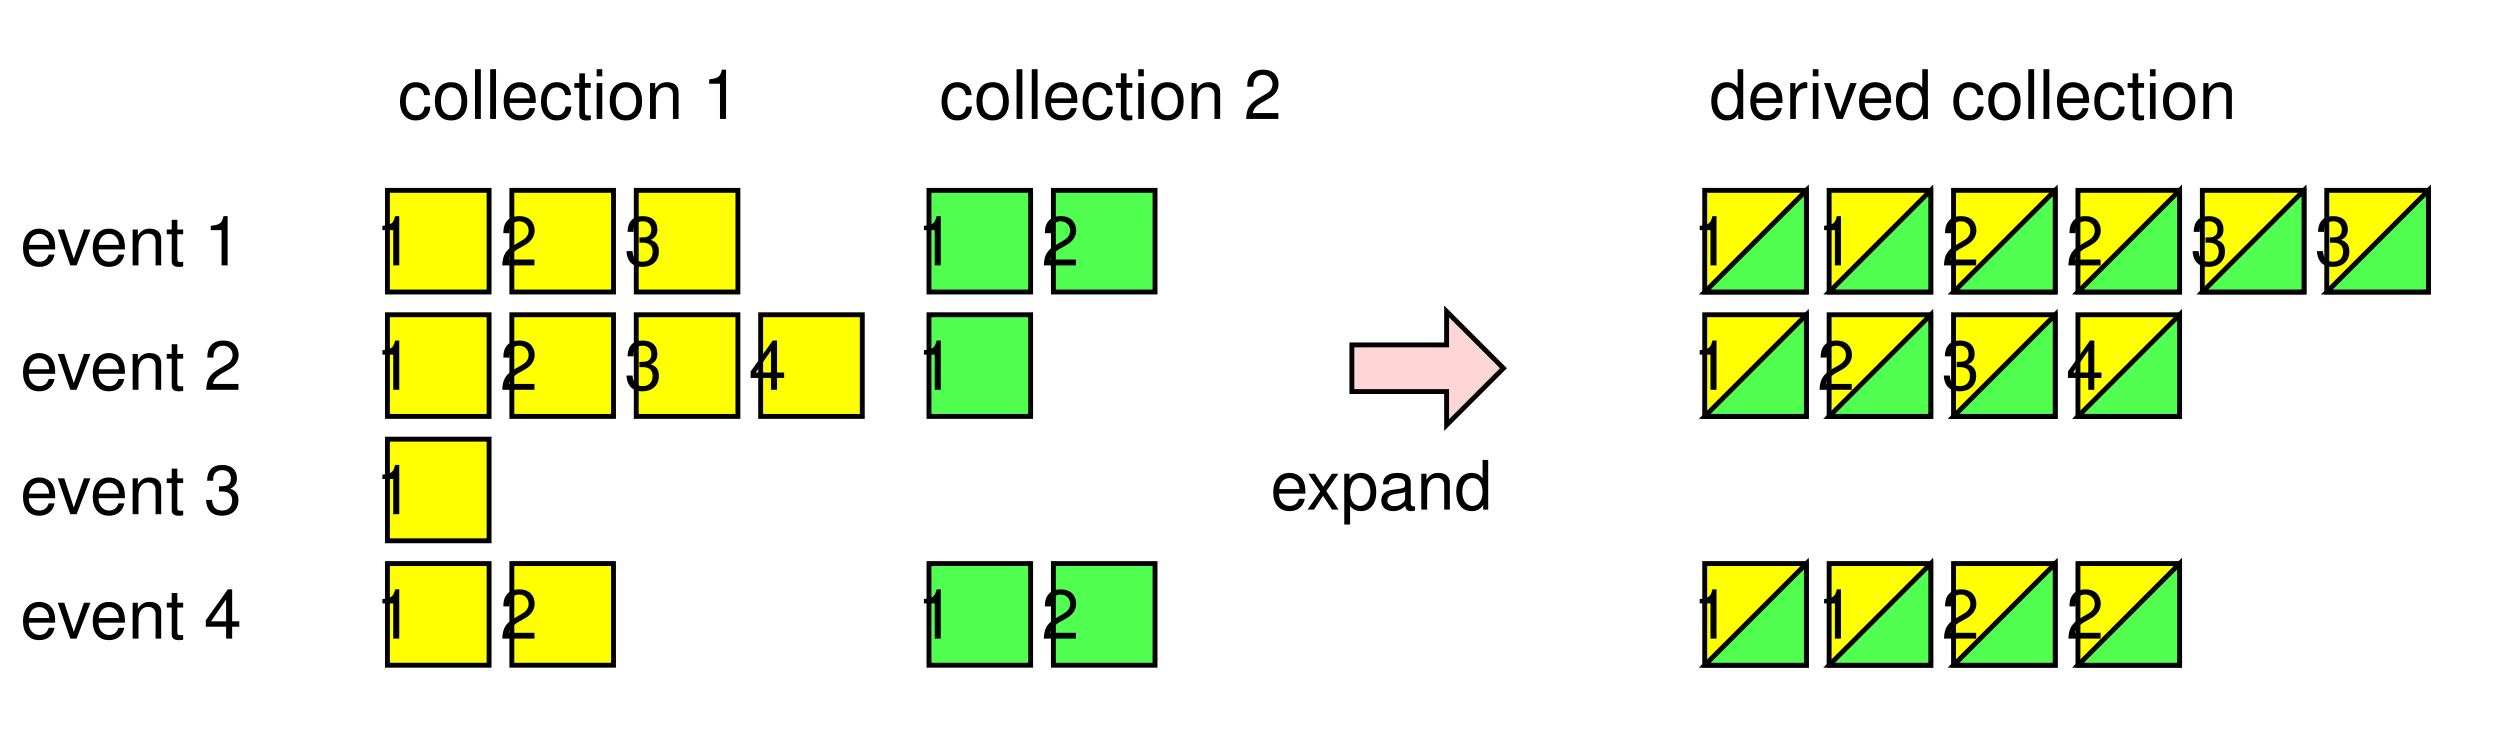
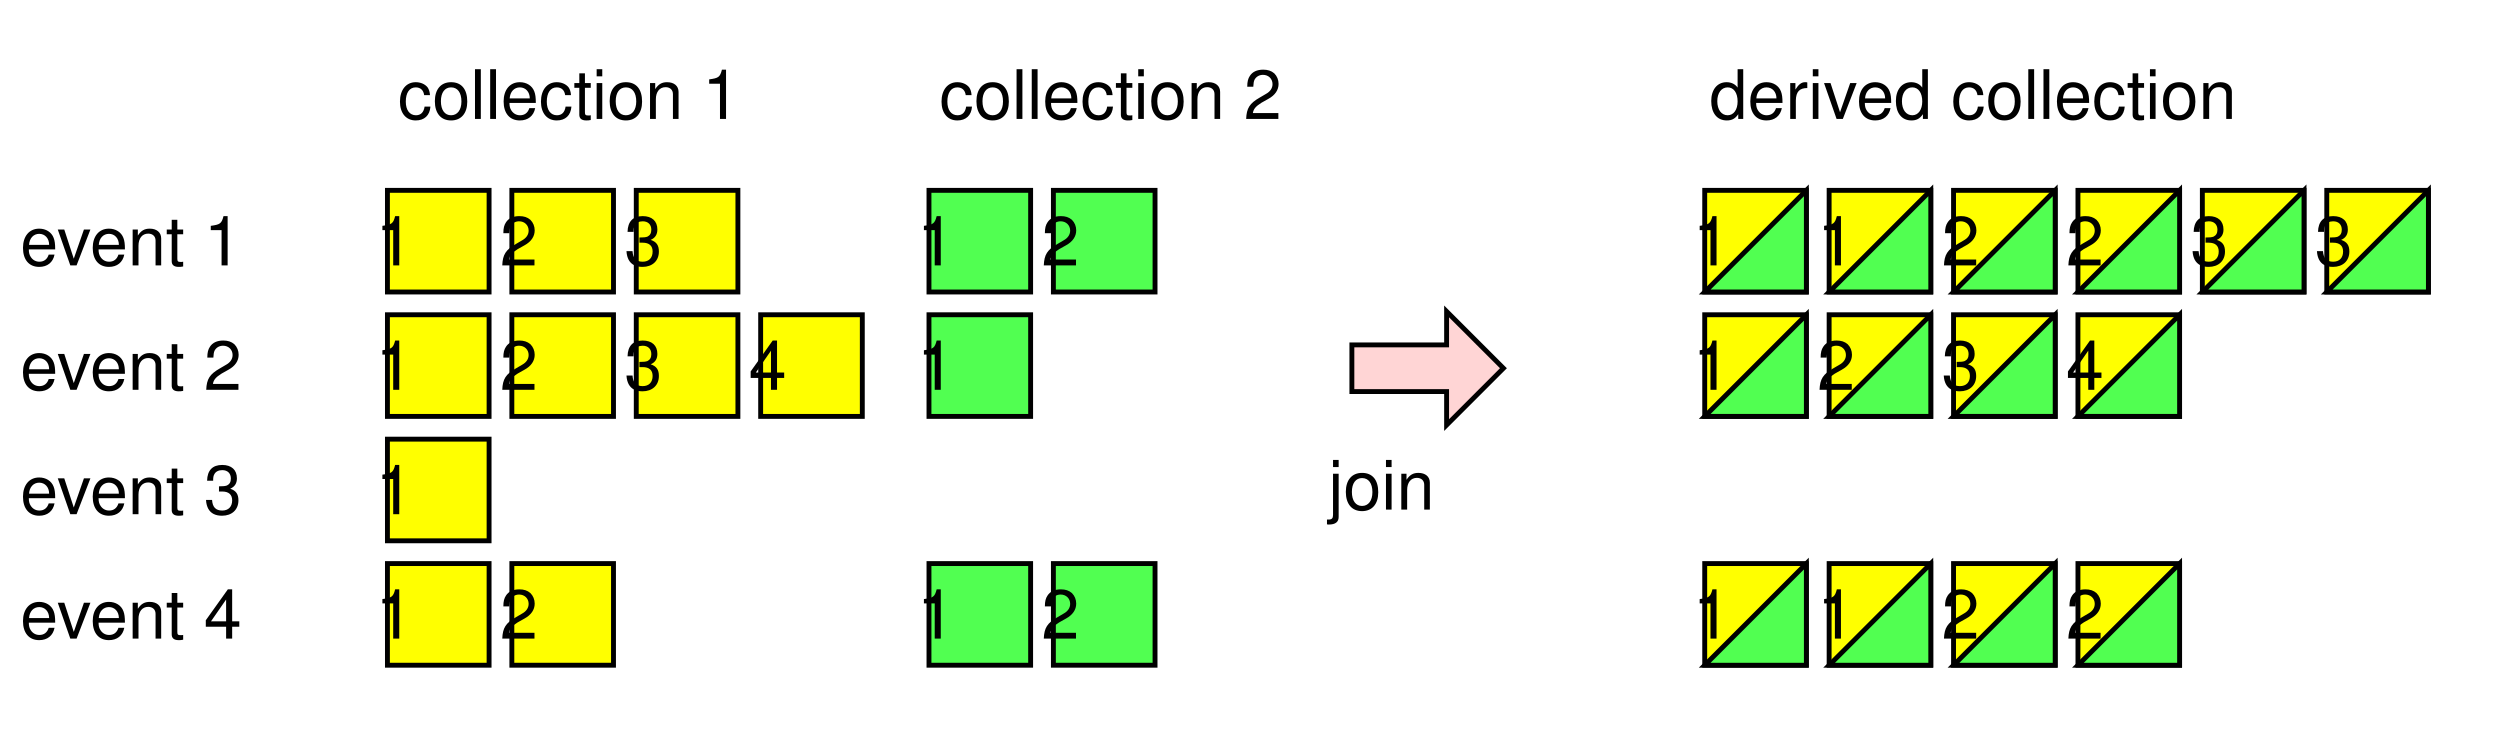
<svg xmlns="http://www.w3.org/2000/svg" width="180.77mm" height="53.277mm" viewBox="0 0 180.77 53.277" version="1.1" id="svg1060">
  <defs id="defs1054">
    <mask maskUnits="userSpaceOnUse" id="mask1859">
      <path id="path1861" d="m 122.012,128.036 v 7.35 h -7.35 z" style="opacity:1;vector-effect:none;fill:#51ff51;fill-opacity:1;fill-rule:evenodd;stroke:#000000;stroke-width:0.353;stroke-linecap:butt;stroke-linejoin:miter;stroke-miterlimit:4;stroke-dasharray:none;stroke-dashoffset:0;stroke-opacity:1" />
    </mask>
  </defs>
  <g id="layer1" transform="translate(-12.56439,-103.6894)">
    <rect y="117.453" x="40.579" height="7.35" width="7.35" id="rect1021" style="opacity:1;vector-effect:none;fill:#ffff00;fill-opacity:1;fill-rule:evenodd;stroke:#000000;stroke-width:0.353;stroke-linecap:butt;stroke-linejoin:miter;stroke-miterlimit:4;stroke-dasharray:none;stroke-dashoffset:0;stroke-opacity:1" />
    <text id="text1025" y="122.879" x="44.52" style="font-style:normal;font-variant:normal;font-weight:normal;font-stretch:normal;font-size:4.939px;line-height:1.25;font-family:'Nimbus Sans L';-inkscape-font-specification:'Nimbus Sans L';text-align:center;letter-spacing:0px;word-spacing:0px;text-anchor:middle;fill:#000000;fill-opacity:1;stroke:none;stroke-width:0.265" xml:space="preserve">
      <tspan style="text-align:center;text-anchor:middle;stroke-width:0.265" y="122.879" x="44.52" id="tspan1023">1</tspan>
    </text>
    <rect style="opacity:1;vector-effect:none;fill:#ffff00;fill-opacity:1;fill-rule:evenodd;stroke:#000000;stroke-width:0.353;stroke-linecap:butt;stroke-linejoin:miter;stroke-miterlimit:4;stroke-dasharray:none;stroke-dashoffset:0;stroke-opacity:1" id="rect1027" width="7.35" height="7.35" x="49.575" y="117.453" />
    <text xml:space="preserve" style="font-style:normal;font-variant:normal;font-weight:normal;font-stretch:normal;font-size:4.939px;line-height:1.25;font-family:'Nimbus Sans L';-inkscape-font-specification:'Nimbus Sans L';text-align:center;letter-spacing:0px;word-spacing:0px;text-anchor:middle;fill:#000000;fill-opacity:1;stroke:none;stroke-width:0.265" x="53.516" y="122.879" id="text1031">
      <tspan id="tspan1029" x="53.516" y="122.879" style="text-align:center;text-anchor:middle;stroke-width:0.265">2</tspan>
    </text>
    <rect y="117.453" x="58.571" height="7.35" width="7.35" id="rect1033" style="opacity:1;vector-effect:none;fill:#ffff00;fill-opacity:1;fill-rule:evenodd;stroke:#000000;stroke-width:0.353;stroke-linecap:butt;stroke-linejoin:miter;stroke-miterlimit:4;stroke-dasharray:none;stroke-dashoffset:0;stroke-opacity:1" />
    <text id="text1037" y="122.879" x="62.511" style="font-style:normal;font-variant:normal;font-weight:normal;font-stretch:normal;font-size:4.939px;line-height:1.25;font-family:'Nimbus Sans L';-inkscape-font-specification:'Nimbus Sans L';text-align:center;letter-spacing:0px;word-spacing:0px;text-anchor:middle;fill:#000000;fill-opacity:1;stroke:none;stroke-width:0.265" xml:space="preserve">
      <tspan style="text-align:center;text-anchor:middle;stroke-width:0.265" y="122.879" x="62.511" id="tspan1035">3</tspan>
    </text>
    <rect style="opacity:1;vector-effect:none;fill:#51ff51;fill-opacity:1;fill-rule:evenodd;stroke:#000000;stroke-width:0.353;stroke-linecap:butt;stroke-linejoin:miter;stroke-miterlimit:4;stroke-dasharray:none;stroke-dashoffset:0;stroke-opacity:1" id="rect1009" width="7.35" height="7.35" x="79.737" y="117.453" />
    <text xml:space="preserve" style="font-style:normal;font-variant:normal;font-weight:normal;font-stretch:normal;font-size:4.939px;line-height:1.25;font-family:'Nimbus Sans L';-inkscape-font-specification:'Nimbus Sans L';text-align:center;letter-spacing:0px;word-spacing:0px;text-anchor:middle;fill:#000000;fill-opacity:1;stroke:none;stroke-width:0.265" x="83.678" y="122.879" id="text1013">
      <tspan id="tspan1011" x="83.678" y="122.879" style="text-align:center;text-anchor:middle;stroke-width:0.265">1</tspan>
    </text>
    <rect y="117.453" x="88.733" height="7.35" width="7.35" id="rect1015" style="opacity:1;vector-effect:none;fill:#51ff51;fill-opacity:1;fill-rule:evenodd;stroke:#000000;stroke-width:0.353;stroke-linecap:butt;stroke-linejoin:miter;stroke-miterlimit:4;stroke-dasharray:none;stroke-dashoffset:0;stroke-opacity:1" />
    <text id="text1019" y="122.879" x="92.674" style="font-style:normal;font-variant:normal;font-weight:normal;font-stretch:normal;font-size:4.939px;line-height:1.25;font-family:'Nimbus Sans L';-inkscape-font-specification:'Nimbus Sans L';text-align:center;letter-spacing:0px;word-spacing:0px;text-anchor:middle;fill:#000000;fill-opacity:1;stroke:none;stroke-width:0.265" xml:space="preserve">
      <tspan style="text-align:center;text-anchor:middle;stroke-width:0.265" y="122.879" x="92.674" id="tspan1017">2</tspan>
    </text>
    <rect style="opacity:1;vector-effect:none;fill:#ffff00;fill-opacity:1;fill-rule:evenodd;stroke:#000000;stroke-width:0.353;stroke-linecap:butt;stroke-linejoin:miter;stroke-miterlimit:4;stroke-dasharray:none;stroke-dashoffset:0;stroke-opacity:1" id="rect1674" width="7.35" height="7.35" x="40.579" y="126.449" />
    <text xml:space="preserve" style="font-style:normal;font-variant:normal;font-weight:normal;font-stretch:normal;font-size:4.939px;line-height:1.25;font-family:'Nimbus Sans L';-inkscape-font-specification:'Nimbus Sans L';text-align:center;letter-spacing:0px;word-spacing:0px;text-anchor:middle;fill:#000000;fill-opacity:1;stroke:none;stroke-width:0.265" x="44.52" y="131.874" id="text1678">
      <tspan id="tspan1676" x="44.52" y="131.874" style="text-align:center;text-anchor:middle;stroke-width:0.265">1</tspan>
    </text>
    <rect y="126.449" x="49.575" height="7.35" width="7.35" id="rect1680" style="opacity:1;vector-effect:none;fill:#ffff00;fill-opacity:1;fill-rule:evenodd;stroke:#000000;stroke-width:0.353;stroke-linecap:butt;stroke-linejoin:miter;stroke-miterlimit:4;stroke-dasharray:none;stroke-dashoffset:0;stroke-opacity:1" />
    <text id="text1684" y="131.874" x="53.516" style="font-style:normal;font-variant:normal;font-weight:normal;font-stretch:normal;font-size:4.939px;line-height:1.25;font-family:'Nimbus Sans L';-inkscape-font-specification:'Nimbus Sans L';text-align:center;letter-spacing:0px;word-spacing:0px;text-anchor:middle;fill:#000000;fill-opacity:1;stroke:none;stroke-width:0.265" xml:space="preserve">
      <tspan style="text-align:center;text-anchor:middle;stroke-width:0.265" y="131.874" x="53.516" id="tspan1682">2</tspan>
    </text>
    <rect style="opacity:1;vector-effect:none;fill:#ffff00;fill-opacity:1;fill-rule:evenodd;stroke:#000000;stroke-width:0.353;stroke-linecap:butt;stroke-linejoin:miter;stroke-miterlimit:4;stroke-dasharray:none;stroke-dashoffset:0;stroke-opacity:1" id="rect1686" width="7.35" height="7.35" x="58.571" y="126.449" />
    <text xml:space="preserve" style="font-style:normal;font-variant:normal;font-weight:normal;font-stretch:normal;font-size:4.939px;line-height:1.25;font-family:'Nimbus Sans L';-inkscape-font-specification:'Nimbus Sans L';text-align:center;letter-spacing:0px;word-spacing:0px;text-anchor:middle;fill:#000000;fill-opacity:1;stroke:none;stroke-width:0.265" x="62.511" y="131.874" id="text1690">
      <tspan id="tspan1688" x="62.511" y="131.874" style="text-align:center;text-anchor:middle;stroke-width:0.265">3</tspan>
    </text>
    <rect y="126.449" x="79.737" height="7.35" width="7.35" id="rect1692" style="opacity:1;vector-effect:none;fill:#51ff51;fill-opacity:1;fill-rule:evenodd;stroke:#000000;stroke-width:0.353;stroke-linecap:butt;stroke-linejoin:miter;stroke-miterlimit:4;stroke-dasharray:none;stroke-dashoffset:0;stroke-opacity:1" />
    <text id="text1696" y="131.874" x="83.678" style="font-style:normal;font-variant:normal;font-weight:normal;font-stretch:normal;font-size:4.939px;line-height:1.25;font-family:'Nimbus Sans L';-inkscape-font-specification:'Nimbus Sans L';text-align:center;letter-spacing:0px;word-spacing:0px;text-anchor:middle;fill:#000000;fill-opacity:1;stroke:none;stroke-width:0.265" xml:space="preserve">
      <tspan style="text-align:center;text-anchor:middle;stroke-width:0.265" y="131.874" x="83.678" id="tspan1694">1</tspan>
    </text>
    <rect y="126.449" x="67.566" height="7.35" width="7.35" id="rect1704" style="opacity:1;vector-effect:none;fill:#ffff00;fill-opacity:1;fill-rule:evenodd;stroke:#000000;stroke-width:0.353;stroke-linecap:butt;stroke-linejoin:miter;stroke-miterlimit:4;stroke-dasharray:none;stroke-dashoffset:0;stroke-opacity:1" />
    <text id="text1708" y="131.874" x="71.507" style="font-style:normal;font-variant:normal;font-weight:normal;font-stretch:normal;font-size:4.939px;line-height:1.25;font-family:'Nimbus Sans L';-inkscape-font-specification:'Nimbus Sans L';text-align:center;letter-spacing:0px;word-spacing:0px;text-anchor:middle;fill:#000000;fill-opacity:1;stroke:none;stroke-width:0.265" xml:space="preserve">
      <tspan style="text-align:center;text-anchor:middle;stroke-width:0.265" y="131.874" x="71.507" id="tspan1706">4</tspan>
    </text>
    <rect y="135.444" x="40.579" height="7.35" width="7.35" id="rect1710" style="opacity:1;vector-effect:none;fill:#ffff00;fill-opacity:1;fill-rule:evenodd;stroke:#000000;stroke-width:0.353;stroke-linecap:butt;stroke-linejoin:miter;stroke-miterlimit:4;stroke-dasharray:none;stroke-dashoffset:0;stroke-opacity:1" />
    <text id="text1714" y="140.87" x="44.52" style="font-style:normal;font-variant:normal;font-weight:normal;font-stretch:normal;font-size:4.939px;line-height:1.25;font-family:'Nimbus Sans L';-inkscape-font-specification:'Nimbus Sans L';text-align:center;letter-spacing:0px;word-spacing:0px;text-anchor:middle;fill:#000000;fill-opacity:1;stroke:none;stroke-width:0.265" xml:space="preserve">
      <tspan style="text-align:center;text-anchor:middle;stroke-width:0.265" y="140.87" x="44.52" id="tspan1712">1</tspan>
    </text>
    <rect y="144.44" x="40.579" height="7.35" width="7.35" id="rect1734" style="opacity:1;vector-effect:none;fill:#ffff00;fill-opacity:1;fill-rule:evenodd;stroke:#000000;stroke-width:0.353;stroke-linecap:butt;stroke-linejoin:miter;stroke-miterlimit:4;stroke-dasharray:none;stroke-dashoffset:0;stroke-opacity:1" />
    <text id="text1738" y="149.866" x="44.52" style="font-style:normal;font-variant:normal;font-weight:normal;font-stretch:normal;font-size:4.939px;line-height:1.25;font-family:'Nimbus Sans L';-inkscape-font-specification:'Nimbus Sans L';text-align:center;letter-spacing:0px;word-spacing:0px;text-anchor:middle;fill:#000000;fill-opacity:1;stroke:none;stroke-width:0.265" xml:space="preserve">
      <tspan style="text-align:center;text-anchor:middle;stroke-width:0.265" y="149.866" x="44.52" id="tspan1736">1</tspan>
    </text>
    <rect style="opacity:1;vector-effect:none;fill:#ffff00;fill-opacity:1;fill-rule:evenodd;stroke:#000000;stroke-width:0.353;stroke-linecap:butt;stroke-linejoin:miter;stroke-miterlimit:4;stroke-dasharray:none;stroke-dashoffset:0;stroke-opacity:1" id="rect1740" width="7.35" height="7.35" x="49.575" y="144.44" />
    <text xml:space="preserve" style="font-style:normal;font-variant:normal;font-weight:normal;font-stretch:normal;font-size:4.939px;line-height:1.25;font-family:'Nimbus Sans L';-inkscape-font-specification:'Nimbus Sans L';text-align:center;letter-spacing:0px;word-spacing:0px;text-anchor:middle;fill:#000000;fill-opacity:1;stroke:none;stroke-width:0.265" x="53.516" y="149.866" id="text1744">
      <tspan id="tspan1742" x="53.516" y="149.866" style="text-align:center;text-anchor:middle;stroke-width:0.265">2</tspan>
    </text>
    <rect y="144.44" x="79.737" height="7.35" width="7.35" id="rect1758" style="opacity:1;vector-effect:none;fill:#51ff51;fill-opacity:1;fill-rule:evenodd;stroke:#000000;stroke-width:0.353;stroke-linecap:butt;stroke-linejoin:miter;stroke-miterlimit:4;stroke-dasharray:none;stroke-dashoffset:0;stroke-opacity:1" />
    <text id="text1762" y="149.866" x="83.678" style="font-style:normal;font-variant:normal;font-weight:normal;font-stretch:normal;font-size:4.939px;line-height:1.25;font-family:'Nimbus Sans L';-inkscape-font-specification:'Nimbus Sans L';text-align:center;letter-spacing:0px;word-spacing:0px;text-anchor:middle;fill:#000000;fill-opacity:1;stroke:none;stroke-width:0.265" xml:space="preserve">
      <tspan style="text-align:center;text-anchor:middle;stroke-width:0.265" y="149.866" x="83.678" id="tspan1760">1</tspan>
    </text>
    <rect style="opacity:1;vector-effect:none;fill:#51ff51;fill-opacity:1;fill-rule:evenodd;stroke:#000000;stroke-width:0.353;stroke-linecap:butt;stroke-linejoin:miter;stroke-miterlimit:4;stroke-dasharray:none;stroke-dashoffset:0;stroke-opacity:1" id="rect1764" width="7.35" height="7.35" x="88.733" y="144.44" />
    <text xml:space="preserve" style="font-style:normal;font-variant:normal;font-weight:normal;font-stretch:normal;font-size:4.939px;line-height:1.25;font-family:'Nimbus Sans L';-inkscape-font-specification:'Nimbus Sans L';text-align:center;letter-spacing:0px;word-spacing:0px;text-anchor:middle;fill:#000000;fill-opacity:1;stroke:none;stroke-width:0.265" x="92.674" y="149.866" id="text1768">
      <tspan id="tspan1766" x="92.674" y="149.866" style="text-align:center;text-anchor:middle;stroke-width:0.265">2</tspan>
    </text>
    <path d="m 110.316,132.003 h 6.849 v 2.422 l 4.109,-4.109 -4.109,-4.109 v 2.422 h -6.849 z" style="opacity:1;vector-effect:none;fill:#ffd5d5;fill-opacity:1;stroke:#000000;stroke-width:0.353;stroke-linecap:butt;stroke-linejoin:miter;stroke-miterlimit:4;stroke-dasharray:none;stroke-dashoffset:0;stroke-opacity:1" id="path1177" />
    <text xml:space="preserve" style="font-style:normal;font-variant:normal;font-weight:normal;font-stretch:normal;font-size:4.939px;line-height:1.25;font-family:'Nimbus Sans L';-inkscape-font-specification:'Nimbus Sans L';text-align:center;letter-spacing:0px;word-spacing:0px;text-anchor:middle;fill:#000000;fill-opacity:1;stroke:none;stroke-width:0.265" x="115.885" y="140.539" id="text1187">
-       <tspan id="tspan1185" x="115.885" y="140.539" style="text-align:center;text-anchor:middle;stroke-width:0.265">expand</tspan>
+       <tspan id="tspan1185" x="115.885" y="140.539" style="text-align:center;text-anchor:middle;stroke-width:0.265">join</tspan>
    </text>
    <rect style="opacity:1;vector-effect:none;fill:#ffff00;fill-opacity:1;fill-rule:evenodd;stroke:#000000;stroke-width:0.353;stroke-linecap:butt;stroke-linejoin:miter;stroke-miterlimit:4;stroke-dasharray:none;stroke-dashoffset:0;stroke-opacity:1" id="rect1802" width="7.35" height="7.35" x="135.829" y="117.453" />
    <text xml:space="preserve" style="font-style:normal;font-variant:normal;font-weight:normal;font-stretch:normal;font-size:4.939px;line-height:1.25;font-family:'Nimbus Sans L';-inkscape-font-specification:'Nimbus Sans L';text-align:center;letter-spacing:0px;word-spacing:0px;text-anchor:middle;fill:#000000;fill-opacity:1;stroke:none;stroke-width:0.265" x="139.77" y="122.879" id="text1806">
      <tspan id="tspan1804" x="139.77" y="122.879" style="text-align:center;text-anchor:middle;stroke-width:0.265">1</tspan>
    </text>
    <rect y="117.453" x="144.825" height="7.35" width="7.35" id="rect1808" style="opacity:1;vector-effect:none;fill:#ffff00;fill-opacity:1;fill-rule:evenodd;stroke:#000000;stroke-width:0.353;stroke-linecap:butt;stroke-linejoin:miter;stroke-miterlimit:4;stroke-dasharray:none;stroke-dashoffset:0;stroke-opacity:1" />
    <text id="text1812" y="122.879" x="148.766" style="font-style:normal;font-variant:normal;font-weight:normal;font-stretch:normal;font-size:4.939px;line-height:1.25;font-family:'Nimbus Sans L';-inkscape-font-specification:'Nimbus Sans L';text-align:center;letter-spacing:0px;word-spacing:0px;text-anchor:middle;fill:#000000;fill-opacity:1;stroke:none;stroke-width:0.265" xml:space="preserve">
      <tspan style="text-align:center;text-anchor:middle;stroke-width:0.265" y="122.879" x="148.766" id="tspan1810">1</tspan>
    </text>
    <rect style="opacity:1;vector-effect:none;fill:#ffff00;fill-opacity:1;fill-rule:evenodd;stroke:#000000;stroke-width:0.353;stroke-linecap:butt;stroke-linejoin:miter;stroke-miterlimit:4;stroke-dasharray:none;stroke-dashoffset:0;stroke-opacity:1" id="rect1814" width="7.35" height="7.35" x="153.821" y="117.453" />
    <text xml:space="preserve" style="font-style:normal;font-variant:normal;font-weight:normal;font-stretch:normal;font-size:4.939px;line-height:1.25;font-family:'Nimbus Sans L';-inkscape-font-specification:'Nimbus Sans L';text-align:center;letter-spacing:0px;word-spacing:0px;text-anchor:middle;fill:#000000;fill-opacity:1;stroke:none;stroke-width:0.265" x="157.761" y="122.879" id="text1818">
      <tspan id="tspan1816" x="157.761" y="122.879" style="text-align:center;text-anchor:middle;stroke-width:0.265">2</tspan>
    </text>
    <rect y="117.453" x="162.817" height="7.35" width="7.35" id="rect1820" style="opacity:1;vector-effect:none;fill:#ffff00;fill-opacity:1;fill-rule:evenodd;stroke:#000000;stroke-width:0.353;stroke-linecap:butt;stroke-linejoin:miter;stroke-miterlimit:4;stroke-dasharray:none;stroke-dashoffset:0;stroke-opacity:1" />
    <text id="text1824" y="122.879" x="166.757" style="font-style:normal;font-variant:normal;font-weight:normal;font-stretch:normal;font-size:4.939px;line-height:1.25;font-family:'Nimbus Sans L';-inkscape-font-specification:'Nimbus Sans L';text-align:center;letter-spacing:0px;word-spacing:0px;text-anchor:middle;fill:#000000;fill-opacity:1;stroke:none;stroke-width:0.265" xml:space="preserve">
      <tspan style="text-align:center;text-anchor:middle;stroke-width:0.265" y="122.879" x="166.757" id="tspan1822">2</tspan>
    </text>
    <rect style="opacity:1;vector-effect:none;fill:#ffff00;fill-opacity:1;fill-rule:evenodd;stroke:#000000;stroke-width:0.353;stroke-linecap:butt;stroke-linejoin:miter;stroke-miterlimit:4;stroke-dasharray:none;stroke-dashoffset:0;stroke-opacity:1" id="rect1826" width="7.35" height="7.35" x="171.812" y="117.453" />
    <text xml:space="preserve" style="font-style:normal;font-variant:normal;font-weight:normal;font-stretch:normal;font-size:4.939px;line-height:1.25;font-family:'Nimbus Sans L';-inkscape-font-specification:'Nimbus Sans L';text-align:center;letter-spacing:0px;word-spacing:0px;text-anchor:middle;fill:#000000;fill-opacity:1;stroke:none;stroke-width:0.265" x="175.753" y="122.879" id="text1830">
      <tspan id="tspan1828" x="175.753" y="122.879" style="text-align:center;text-anchor:middle;stroke-width:0.265">3</tspan>
    </text>
    <rect y="117.453" x="180.808" height="7.35" width="7.35" id="rect1832" style="opacity:1;vector-effect:none;fill:#ffff00;fill-opacity:1;fill-rule:evenodd;stroke:#000000;stroke-width:0.353;stroke-linecap:butt;stroke-linejoin:miter;stroke-miterlimit:4;stroke-dasharray:none;stroke-dashoffset:0;stroke-opacity:1" />
    <text id="text1836" y="122.879" x="184.749" style="font-style:normal;font-variant:normal;font-weight:normal;font-stretch:normal;font-size:4.939px;line-height:1.25;font-family:'Nimbus Sans L';-inkscape-font-specification:'Nimbus Sans L';text-align:center;letter-spacing:0px;word-spacing:0px;text-anchor:middle;fill:#000000;fill-opacity:1;stroke:none;stroke-width:0.265" xml:space="preserve">
      <tspan style="text-align:center;text-anchor:middle;stroke-width:0.265" y="122.879" x="184.749" id="tspan1834">3</tspan>
    </text>
    <path style="opacity:1;vector-effect:none;fill:#51ff51;fill-opacity:1;fill-rule:evenodd;stroke:#000000;stroke-width:0.353;stroke-linecap:butt;stroke-linejoin:miter;stroke-miterlimit:4;stroke-dasharray:none;stroke-dashoffset:0;stroke-opacity:1" d="m 143.179,117.453 v 7.35 h -7.35 z" id="rect1838" />
    <text id="text1842" y="133.462" x="118.603" style="font-style:normal;font-variant:normal;font-weight:normal;font-stretch:normal;font-size:4.939px;line-height:1.25;font-family:'Nimbus Sans L';-inkscape-font-specification:'Nimbus Sans L';text-align:center;letter-spacing:0px;word-spacing:0px;text-anchor:middle;fill:#000000;fill-opacity:1;stroke:none;stroke-width:0.265" xml:space="preserve" mask="url(#mask1859)" transform="translate(21.16666,-10.58333)">
      <tspan style="text-align:center;text-anchor:middle;stroke-width:0.265" y="133.462" x="118.603" id="tspan1840">1</tspan>
    </text>
    <path id="path1863" d="m 152.175,117.453 v 7.35 h -7.35 z" style="opacity:1;vector-effect:none;fill:#51ff51;fill-opacity:1;fill-rule:evenodd;stroke:#000000;stroke-width:0.353;stroke-linecap:butt;stroke-linejoin:miter;stroke-miterlimit:4;stroke-dasharray:none;stroke-dashoffset:0;stroke-opacity:1" />
    <text mask="url(#mask1859)" xml:space="preserve" style="font-style:normal;font-variant:normal;font-weight:normal;font-stretch:normal;font-size:4.939px;line-height:1.25;font-family:'Nimbus Sans L';-inkscape-font-specification:'Nimbus Sans L';text-align:center;letter-spacing:0px;word-spacing:0px;text-anchor:middle;fill:#000000;fill-opacity:1;stroke:none;stroke-width:0.265" x="118.603" y="133.462" id="text1867" transform="translate(30.16249,-10.58333)">
      <tspan id="tspan1865" x="118.603" y="133.462" style="text-align:center;text-anchor:middle;stroke-width:0.265">2</tspan>
    </text>
    <path style="opacity:1;vector-effect:none;fill:#51ff51;fill-opacity:1;fill-rule:evenodd;stroke:#000000;stroke-width:0.353;stroke-linecap:butt;stroke-linejoin:miter;stroke-miterlimit:4;stroke-dasharray:none;stroke-dashoffset:0;stroke-opacity:1" d="m 161.171,117.453 v 7.35 h -7.35 z" id="path1869" />
    <text transform="translate(39.15833,-10.58333)" id="text1873" y="133.462" x="118.603" style="font-style:normal;font-variant:normal;font-weight:normal;font-stretch:normal;font-size:4.939px;line-height:1.25;font-family:'Nimbus Sans L';-inkscape-font-specification:'Nimbus Sans L';text-align:center;letter-spacing:0px;word-spacing:0px;text-anchor:middle;fill:#000000;fill-opacity:1;stroke:none;stroke-width:0.265" xml:space="preserve" mask="url(#mask1859)">
      <tspan style="text-align:center;text-anchor:middle;stroke-width:0.265" y="133.462" x="118.603" id="tspan1871">1</tspan>
    </text>
    <path id="path1875" d="m 170.166,117.453 v 7.35 h -7.35 z" style="opacity:1;vector-effect:none;fill:#51ff51;fill-opacity:1;fill-rule:evenodd;stroke:#000000;stroke-width:0.353;stroke-linecap:butt;stroke-linejoin:miter;stroke-miterlimit:4;stroke-dasharray:none;stroke-dashoffset:0;stroke-opacity:1" />
    <text mask="url(#mask1859)" xml:space="preserve" style="font-style:normal;font-variant:normal;font-weight:normal;font-stretch:normal;font-size:4.939px;line-height:1.25;font-family:'Nimbus Sans L';-inkscape-font-specification:'Nimbus Sans L';text-align:center;letter-spacing:0px;word-spacing:0px;text-anchor:middle;fill:#000000;fill-opacity:1;stroke:none;stroke-width:0.265" x="118.603" y="133.462" id="text1879" transform="translate(48.15416,-10.58333)">
      <tspan id="tspan1877" x="118.603" y="133.462" style="text-align:center;text-anchor:middle;stroke-width:0.265">2</tspan>
    </text>
    <path style="opacity:1;vector-effect:none;fill:#51ff51;fill-opacity:1;fill-rule:evenodd;stroke:#000000;stroke-width:0.353;stroke-linecap:butt;stroke-linejoin:miter;stroke-miterlimit:4;stroke-dasharray:none;stroke-dashoffset:0;stroke-opacity:1" d="m 179.162,117.453 v 7.35 h -7.35 z" id="path1881" />
    <text transform="translate(57.14999,-10.58333)" id="text1885" y="133.462" x="118.603" style="font-style:normal;font-variant:normal;font-weight:normal;font-stretch:normal;font-size:4.939px;line-height:1.25;font-family:'Nimbus Sans L';-inkscape-font-specification:'Nimbus Sans L';text-align:center;letter-spacing:0px;word-spacing:0px;text-anchor:middle;fill:#000000;fill-opacity:1;stroke:none;stroke-width:0.265" xml:space="preserve" mask="url(#mask1859)">
      <tspan style="text-align:center;text-anchor:middle;stroke-width:0.265" y="133.462" x="118.603" id="tspan1883">1</tspan>
    </text>
    <path id="path1887" d="m 188.158,117.453 v 7.35 h -7.35 z" style="opacity:1;vector-effect:none;fill:#51ff51;fill-opacity:1;fill-rule:evenodd;stroke:#000000;stroke-width:0.353;stroke-linecap:butt;stroke-linejoin:miter;stroke-miterlimit:4;stroke-dasharray:none;stroke-dashoffset:0;stroke-opacity:1" />
    <text mask="url(#mask1859)" xml:space="preserve" style="font-style:normal;font-variant:normal;font-weight:normal;font-stretch:normal;font-size:4.939px;line-height:1.25;font-family:'Nimbus Sans L';-inkscape-font-specification:'Nimbus Sans L';text-align:center;letter-spacing:0px;word-spacing:0px;text-anchor:middle;fill:#000000;fill-opacity:1;stroke:none;stroke-width:0.265" x="118.603" y="133.462" id="text1891" transform="translate(66.14583,-10.58333)">
      <tspan id="tspan1889" x="118.603" y="133.462" style="text-align:center;text-anchor:middle;stroke-width:0.265">2</tspan>
    </text>
    <rect y="126.449" x="135.829" height="7.35" width="7.35" id="rect1893" style="opacity:1;vector-effect:none;fill:#ffff00;fill-opacity:1;fill-rule:evenodd;stroke:#000000;stroke-width:0.353;stroke-linecap:butt;stroke-linejoin:miter;stroke-miterlimit:4;stroke-dasharray:none;stroke-dashoffset:0;stroke-opacity:1" />
    <text id="text1897" y="131.874" x="139.77" style="font-style:normal;font-variant:normal;font-weight:normal;font-stretch:normal;font-size:4.939px;line-height:1.25;font-family:'Nimbus Sans L';-inkscape-font-specification:'Nimbus Sans L';text-align:center;letter-spacing:0px;word-spacing:0px;text-anchor:middle;fill:#000000;fill-opacity:1;stroke:none;stroke-width:0.265" xml:space="preserve">
      <tspan style="text-align:center;text-anchor:middle;stroke-width:0.265" y="131.874" x="139.77" id="tspan1895">1</tspan>
    </text>
    <rect style="opacity:1;vector-effect:none;fill:#ffff00;fill-opacity:1;fill-rule:evenodd;stroke:#000000;stroke-width:0.353;stroke-linecap:butt;stroke-linejoin:miter;stroke-miterlimit:4;stroke-dasharray:none;stroke-dashoffset:0;stroke-opacity:1" id="rect1899" width="7.35" height="7.35" x="144.825" y="126.449" />
    <text xml:space="preserve" style="font-style:normal;font-variant:normal;font-weight:normal;font-stretch:normal;font-size:4.939px;line-height:1.25;font-family:'Nimbus Sans L';-inkscape-font-specification:'Nimbus Sans L';text-align:center;letter-spacing:0px;word-spacing:0px;text-anchor:middle;fill:#000000;fill-opacity:1;stroke:none;stroke-width:0.265" x="148.766" y="131.874" id="text1903">
      <tspan id="tspan1901" x="148.766" y="131.874" style="text-align:center;text-anchor:middle;stroke-width:0.265">2</tspan>
    </text>
    <rect y="126.449" x="153.821" height="7.35" width="7.35" id="rect1905" style="opacity:1;vector-effect:none;fill:#ffff00;fill-opacity:1;fill-rule:evenodd;stroke:#000000;stroke-width:0.353;stroke-linecap:butt;stroke-linejoin:miter;stroke-miterlimit:4;stroke-dasharray:none;stroke-dashoffset:0;stroke-opacity:1" />
    <text id="text1909" y="131.874" x="157.761" style="font-style:normal;font-variant:normal;font-weight:normal;font-stretch:normal;font-size:4.939px;line-height:1.25;font-family:'Nimbus Sans L';-inkscape-font-specification:'Nimbus Sans L';text-align:center;letter-spacing:0px;word-spacing:0px;text-anchor:middle;fill:#000000;fill-opacity:1;stroke:none;stroke-width:0.265" xml:space="preserve">
      <tspan style="text-align:center;text-anchor:middle;stroke-width:0.265" y="131.874" x="157.761" id="tspan1907">3</tspan>
    </text>
    <rect style="opacity:1;vector-effect:none;fill:#ffff00;fill-opacity:1;fill-rule:evenodd;stroke:#000000;stroke-width:0.353;stroke-linecap:butt;stroke-linejoin:miter;stroke-miterlimit:4;stroke-dasharray:none;stroke-dashoffset:0;stroke-opacity:1" id="rect1911" width="7.35" height="7.35" x="162.816" y="126.449" />
    <text xml:space="preserve" style="font-style:normal;font-variant:normal;font-weight:normal;font-stretch:normal;font-size:4.939px;line-height:1.25;font-family:'Nimbus Sans L';-inkscape-font-specification:'Nimbus Sans L';text-align:center;letter-spacing:0px;word-spacing:0px;text-anchor:middle;fill:#000000;fill-opacity:1;stroke:none;stroke-width:0.265" x="166.757" y="131.874" id="text1915">
      <tspan id="tspan1913" x="166.757" y="131.874" style="text-align:center;text-anchor:middle;stroke-width:0.265">4</tspan>
    </text>
    <path id="path1917" d="m 143.179,126.449 v 7.35 h -7.35 z" style="opacity:1;vector-effect:none;fill:#51ff51;fill-opacity:1;fill-rule:evenodd;stroke:#000000;stroke-width:0.353;stroke-linecap:butt;stroke-linejoin:miter;stroke-miterlimit:4;stroke-dasharray:none;stroke-dashoffset:0;stroke-opacity:1" />
    <text mask="url(#mask1859)" xml:space="preserve" style="font-style:normal;font-variant:normal;font-weight:normal;font-stretch:normal;font-size:4.939px;line-height:1.25;font-family:'Nimbus Sans L';-inkscape-font-specification:'Nimbus Sans L';text-align:center;letter-spacing:0px;word-spacing:0px;text-anchor:middle;fill:#000000;fill-opacity:1;stroke:none;stroke-width:0.265" x="118.603" y="133.462" id="text1921" transform="translate(21.16666,-1.5875)">
      <tspan id="tspan1919" x="118.603" y="133.462" style="text-align:center;text-anchor:middle;stroke-width:0.265">1</tspan>
    </text>
    <path style="opacity:1;vector-effect:none;fill:#51ff51;fill-opacity:1;fill-rule:evenodd;stroke:#000000;stroke-width:0.353;stroke-linecap:butt;stroke-linejoin:miter;stroke-miterlimit:4;stroke-dasharray:none;stroke-dashoffset:0;stroke-opacity:1" d="m 152.175,126.449 v 7.35 h -7.35 z" id="path1923" />
    <text transform="translate(30.16249,-1.5875)" id="text1927" y="133.462" x="118.603" style="font-style:normal;font-variant:normal;font-weight:normal;font-stretch:normal;font-size:4.939px;line-height:1.25;font-family:'Nimbus Sans L';-inkscape-font-specification:'Nimbus Sans L';text-align:center;letter-spacing:0px;word-spacing:0px;text-anchor:middle;fill:#000000;fill-opacity:1;stroke:none;stroke-width:0.265" xml:space="preserve" mask="url(#mask1859)">
      <tspan style="text-align:center;text-anchor:middle;stroke-width:0.265" y="133.462" x="118.603" id="tspan1925">2</tspan>
    </text>
    <path id="path1929" d="m 161.171,126.449 v 7.35 h -7.35 z" style="opacity:1;vector-effect:none;fill:#51ff51;fill-opacity:1;fill-rule:evenodd;stroke:#000000;stroke-width:0.353;stroke-linecap:butt;stroke-linejoin:miter;stroke-miterlimit:4;stroke-dasharray:none;stroke-dashoffset:0;stroke-opacity:1" />
    <text mask="url(#mask1859)" xml:space="preserve" style="font-style:normal;font-variant:normal;font-weight:normal;font-stretch:normal;font-size:4.939px;line-height:1.25;font-family:'Nimbus Sans L';-inkscape-font-specification:'Nimbus Sans L';text-align:center;letter-spacing:0px;word-spacing:0px;text-anchor:middle;fill:#000000;fill-opacity:1;stroke:none;stroke-width:0.265" x="118.603" y="133.462" id="text1933" transform="translate(39.15833,-1.5875)">
      <tspan id="tspan1931" x="118.603" y="133.462" style="text-align:center;text-anchor:middle;stroke-width:0.265">1</tspan>
    </text>
    <path style="opacity:1;vector-effect:none;fill:#51ff51;fill-opacity:1;fill-rule:evenodd;stroke:#000000;stroke-width:0.353;stroke-linecap:butt;stroke-linejoin:miter;stroke-miterlimit:4;stroke-dasharray:none;stroke-dashoffset:0;stroke-opacity:1" d="m 170.166,126.449 v 7.35 h -7.35 z" id="path1935" />
    <text transform="translate(48.15416,-1.5875)" id="text1939" y="133.462" x="118.603" style="font-style:normal;font-variant:normal;font-weight:normal;font-stretch:normal;font-size:4.939px;line-height:1.25;font-family:'Nimbus Sans L';-inkscape-font-specification:'Nimbus Sans L';text-align:center;letter-spacing:0px;word-spacing:0px;text-anchor:middle;fill:#000000;fill-opacity:1;stroke:none;stroke-width:0.265" xml:space="preserve" mask="url(#mask1859)">
      <tspan style="text-align:center;text-anchor:middle;stroke-width:0.265" y="133.462" x="118.603" id="tspan1937">2</tspan>
    </text>
    <rect y="144.44" x="135.829" height="7.35" width="7.35" id="rect1941" style="opacity:1;vector-effect:none;fill:#ffff00;fill-opacity:1;fill-rule:evenodd;stroke:#000000;stroke-width:0.353;stroke-linecap:butt;stroke-linejoin:miter;stroke-miterlimit:4;stroke-dasharray:none;stroke-dashoffset:0;stroke-opacity:1" />
    <text id="text1945" y="149.866" x="139.77" style="font-style:normal;font-variant:normal;font-weight:normal;font-stretch:normal;font-size:4.939px;line-height:1.25;font-family:'Nimbus Sans L';-inkscape-font-specification:'Nimbus Sans L';text-align:center;letter-spacing:0px;word-spacing:0px;text-anchor:middle;fill:#000000;fill-opacity:1;stroke:none;stroke-width:0.265" xml:space="preserve">
      <tspan style="text-align:center;text-anchor:middle;stroke-width:0.265" y="149.866" x="139.77" id="tspan1943">1</tspan>
    </text>
    <rect style="opacity:1;vector-effect:none;fill:#ffff00;fill-opacity:1;fill-rule:evenodd;stroke:#000000;stroke-width:0.353;stroke-linecap:butt;stroke-linejoin:miter;stroke-miterlimit:4;stroke-dasharray:none;stroke-dashoffset:0;stroke-opacity:1" id="rect1947" width="7.35" height="7.35" x="144.825" y="144.44" />
    <text xml:space="preserve" style="font-style:normal;font-variant:normal;font-weight:normal;font-stretch:normal;font-size:4.939px;line-height:1.25;font-family:'Nimbus Sans L';-inkscape-font-specification:'Nimbus Sans L';text-align:center;letter-spacing:0px;word-spacing:0px;text-anchor:middle;fill:#000000;fill-opacity:1;stroke:none;stroke-width:0.265" x="148.766" y="149.866" id="text1951">
      <tspan id="tspan1949" x="148.766" y="149.866" style="text-align:center;text-anchor:middle;stroke-width:0.265">1</tspan>
    </text>
    <rect y="144.44" x="153.821" height="7.35" width="7.35" id="rect1953" style="opacity:1;vector-effect:none;fill:#ffff00;fill-opacity:1;fill-rule:evenodd;stroke:#000000;stroke-width:0.353;stroke-linecap:butt;stroke-linejoin:miter;stroke-miterlimit:4;stroke-dasharray:none;stroke-dashoffset:0;stroke-opacity:1" />
    <text id="text1957" y="149.866" x="157.761" style="font-style:normal;font-variant:normal;font-weight:normal;font-stretch:normal;font-size:4.939px;line-height:1.25;font-family:'Nimbus Sans L';-inkscape-font-specification:'Nimbus Sans L';text-align:center;letter-spacing:0px;word-spacing:0px;text-anchor:middle;fill:#000000;fill-opacity:1;stroke:none;stroke-width:0.265" xml:space="preserve">
      <tspan style="text-align:center;text-anchor:middle;stroke-width:0.265" y="149.866" x="157.761" id="tspan1955">2</tspan>
    </text>
    <rect style="opacity:1;vector-effect:none;fill:#ffff00;fill-opacity:1;fill-rule:evenodd;stroke:#000000;stroke-width:0.353;stroke-linecap:butt;stroke-linejoin:miter;stroke-miterlimit:4;stroke-dasharray:none;stroke-dashoffset:0;stroke-opacity:1" id="rect1959" width="7.35" height="7.35" x="162.817" y="144.44" />
    <text xml:space="preserve" style="font-style:normal;font-variant:normal;font-weight:normal;font-stretch:normal;font-size:4.939px;line-height:1.25;font-family:'Nimbus Sans L';-inkscape-font-specification:'Nimbus Sans L';text-align:center;letter-spacing:0px;word-spacing:0px;text-anchor:middle;fill:#000000;fill-opacity:1;stroke:none;stroke-width:0.265" x="166.757" y="149.866" id="text1963">
      <tspan id="tspan1961" x="166.757" y="149.866" style="text-align:center;text-anchor:middle;stroke-width:0.265">2</tspan>
    </text>
    <path id="path1977" d="m 143.179,144.44 v 7.35 h -7.35 z" style="opacity:1;vector-effect:none;fill:#51ff51;fill-opacity:1;fill-rule:evenodd;stroke:#000000;stroke-width:0.353;stroke-linecap:butt;stroke-linejoin:miter;stroke-miterlimit:4;stroke-dasharray:none;stroke-dashoffset:0;stroke-opacity:1" />
    <text mask="url(#mask1859)" xml:space="preserve" style="font-style:normal;font-variant:normal;font-weight:normal;font-stretch:normal;font-size:4.939px;line-height:1.25;font-family:'Nimbus Sans L';-inkscape-font-specification:'Nimbus Sans L';text-align:center;letter-spacing:0px;word-spacing:0px;text-anchor:middle;fill:#000000;fill-opacity:1;stroke:none;stroke-width:0.265" x="118.603" y="133.462" id="text1981" transform="translate(21.16666,16.40417)">
      <tspan id="tspan1979" x="118.603" y="133.462" style="text-align:center;text-anchor:middle;stroke-width:0.265">1</tspan>
    </text>
    <path style="opacity:1;vector-effect:none;fill:#51ff51;fill-opacity:1;fill-rule:evenodd;stroke:#000000;stroke-width:0.353;stroke-linecap:butt;stroke-linejoin:miter;stroke-miterlimit:4;stroke-dasharray:none;stroke-dashoffset:0;stroke-opacity:1" d="m 152.175,144.44 v 7.35 h -7.35 z" id="path1983" />
    <text transform="translate(30.16249,16.40417)" id="text1987" y="133.462" x="118.603" style="font-style:normal;font-variant:normal;font-weight:normal;font-stretch:normal;font-size:4.939px;line-height:1.25;font-family:'Nimbus Sans L';-inkscape-font-specification:'Nimbus Sans L';text-align:center;letter-spacing:0px;word-spacing:0px;text-anchor:middle;fill:#000000;fill-opacity:1;stroke:none;stroke-width:0.265" xml:space="preserve" mask="url(#mask1859)">
      <tspan style="text-align:center;text-anchor:middle;stroke-width:0.265" y="133.462" x="118.603" id="tspan1985">2</tspan>
    </text>
    <path id="path1989" d="m 161.171,144.44 v 7.35 h -7.35 z" style="opacity:1;vector-effect:none;fill:#51ff51;fill-opacity:1;fill-rule:evenodd;stroke:#000000;stroke-width:0.353;stroke-linecap:butt;stroke-linejoin:miter;stroke-miterlimit:4;stroke-dasharray:none;stroke-dashoffset:0;stroke-opacity:1" />
    <text mask="url(#mask1859)" xml:space="preserve" style="font-style:normal;font-variant:normal;font-weight:normal;font-stretch:normal;font-size:4.939px;line-height:1.25;font-family:'Nimbus Sans L';-inkscape-font-specification:'Nimbus Sans L';text-align:center;letter-spacing:0px;word-spacing:0px;text-anchor:middle;fill:#000000;fill-opacity:1;stroke:none;stroke-width:0.265" x="118.603" y="133.462" id="text1993" transform="translate(39.15833,16.40417)">
      <tspan id="tspan1991" x="118.603" y="133.462" style="text-align:center;text-anchor:middle;stroke-width:0.265">1</tspan>
    </text>
    <path style="opacity:1;vector-effect:none;fill:#51ff51;fill-opacity:1;fill-rule:evenodd;stroke:#000000;stroke-width:0.353;stroke-linecap:butt;stroke-linejoin:miter;stroke-miterlimit:4;stroke-dasharray:none;stroke-dashoffset:0;stroke-opacity:1" d="m 170.166,144.44 v 7.35 h -7.35 z" id="path1995" />
    <text transform="translate(48.15416,16.40417)" id="text1999" y="133.462" x="118.603" style="font-style:normal;font-variant:normal;font-weight:normal;font-stretch:normal;font-size:4.939px;line-height:1.25;font-family:'Nimbus Sans L';-inkscape-font-specification:'Nimbus Sans L';text-align:center;letter-spacing:0px;word-spacing:0px;text-anchor:middle;fill:#000000;fill-opacity:1;stroke:none;stroke-width:0.265" xml:space="preserve" mask="url(#mask1859)">
      <tspan style="text-align:center;text-anchor:middle;stroke-width:0.265" y="133.462" x="118.603" id="tspan1997">2</tspan>
    </text>
    <text xml:space="preserve" style="font-style:normal;font-variant:normal;font-weight:normal;font-stretch:normal;font-size:4.939px;line-height:1.25;font-family:'Nimbus Sans L';-inkscape-font-specification:'Nimbus Sans L';text-align:center;letter-spacing:0px;word-spacing:0px;text-anchor:middle;fill:#000000;fill-opacity:1;stroke:none;stroke-width:0.265" x="25.47" y="122.879" id="text2280">
      <tspan id="tspan2278" x="25.47" y="122.879" style="text-align:center;text-anchor:middle;stroke-width:0.265">event 1</tspan>
    </text>
    <text id="text2284" y="131.874" x="25.47" style="font-style:normal;font-variant:normal;font-weight:normal;font-stretch:normal;font-size:4.939px;line-height:1.25;font-family:'Nimbus Sans L';-inkscape-font-specification:'Nimbus Sans L';text-align:center;letter-spacing:0px;word-spacing:0px;text-anchor:middle;fill:#000000;fill-opacity:1;stroke:none;stroke-width:0.265" xml:space="preserve">
      <tspan style="text-align:center;text-anchor:middle;stroke-width:0.265" y="131.874" x="25.47" id="tspan2282">event 2</tspan>
    </text>
    <text xml:space="preserve" style="font-style:normal;font-variant:normal;font-weight:normal;font-stretch:normal;font-size:4.939px;line-height:1.25;font-family:'Nimbus Sans L';-inkscape-font-specification:'Nimbus Sans L';text-align:center;letter-spacing:0px;word-spacing:0px;text-anchor:middle;fill:#000000;fill-opacity:1;stroke:none;stroke-width:0.265" x="25.47" y="140.87" id="text2307">
      <tspan id="tspan2305" x="25.47" y="140.87" style="text-align:center;text-anchor:middle;stroke-width:0.265">event 3</tspan>
    </text>
    <text id="text2311" y="149.866" x="25.47" style="font-style:normal;font-variant:normal;font-weight:normal;font-stretch:normal;font-size:4.939px;line-height:1.25;font-family:'Nimbus Sans L';-inkscape-font-specification:'Nimbus Sans L';text-align:center;letter-spacing:0px;word-spacing:0px;text-anchor:middle;fill:#000000;fill-opacity:1;stroke:none;stroke-width:0.265" xml:space="preserve">
      <tspan style="text-align:center;text-anchor:middle;stroke-width:0.265" y="149.866" x="25.47" id="tspan2309">event 4</tspan>
    </text>
    <text xml:space="preserve" style="font-style:normal;font-variant:normal;font-weight:normal;font-stretch:normal;font-size:4.939px;line-height:1.25;font-family:'Nimbus Sans L';-inkscape-font-specification:'Nimbus Sans L';text-align:start;letter-spacing:0px;word-spacing:0px;text-anchor:start;fill:#000000;fill-opacity:1;stroke:none;stroke-width:0.265" x="41.329" y="112.29" id="text2334">
      <tspan id="tspan2332" x="41.329" y="112.29" style="stroke-width:0.265">collection 1</tspan>
    </text>
    <text id="text2338" y="112.29" x="80.488" style="font-style:normal;font-variant:normal;font-weight:normal;font-stretch:normal;font-size:4.939px;line-height:1.25;font-family:'Nimbus Sans L';-inkscape-font-specification:'Nimbus Sans L';text-align:start;letter-spacing:0px;word-spacing:0px;text-anchor:start;fill:#000000;fill-opacity:1;stroke:none;stroke-width:0.265" xml:space="preserve">
      <tspan style="stroke-width:0.265" y="112.29" x="80.488" id="tspan2336">collection 2</tspan>
    </text>
    <text xml:space="preserve" style="font-style:normal;font-variant:normal;font-weight:normal;font-stretch:normal;font-size:4.939px;line-height:1.25;font-family:'Nimbus Sans L';-inkscape-font-specification:'Nimbus Sans L';text-align:start;letter-spacing:0px;word-spacing:0px;text-anchor:start;fill:#000000;fill-opacity:1;stroke:none;stroke-width:0.265" x="136.174" y="112.29" id="text2342">
      <tspan id="tspan2340" x="136.174" y="112.29" style="stroke-width:0.265">derived collection</tspan>
    </text>
  </g>
</svg>
